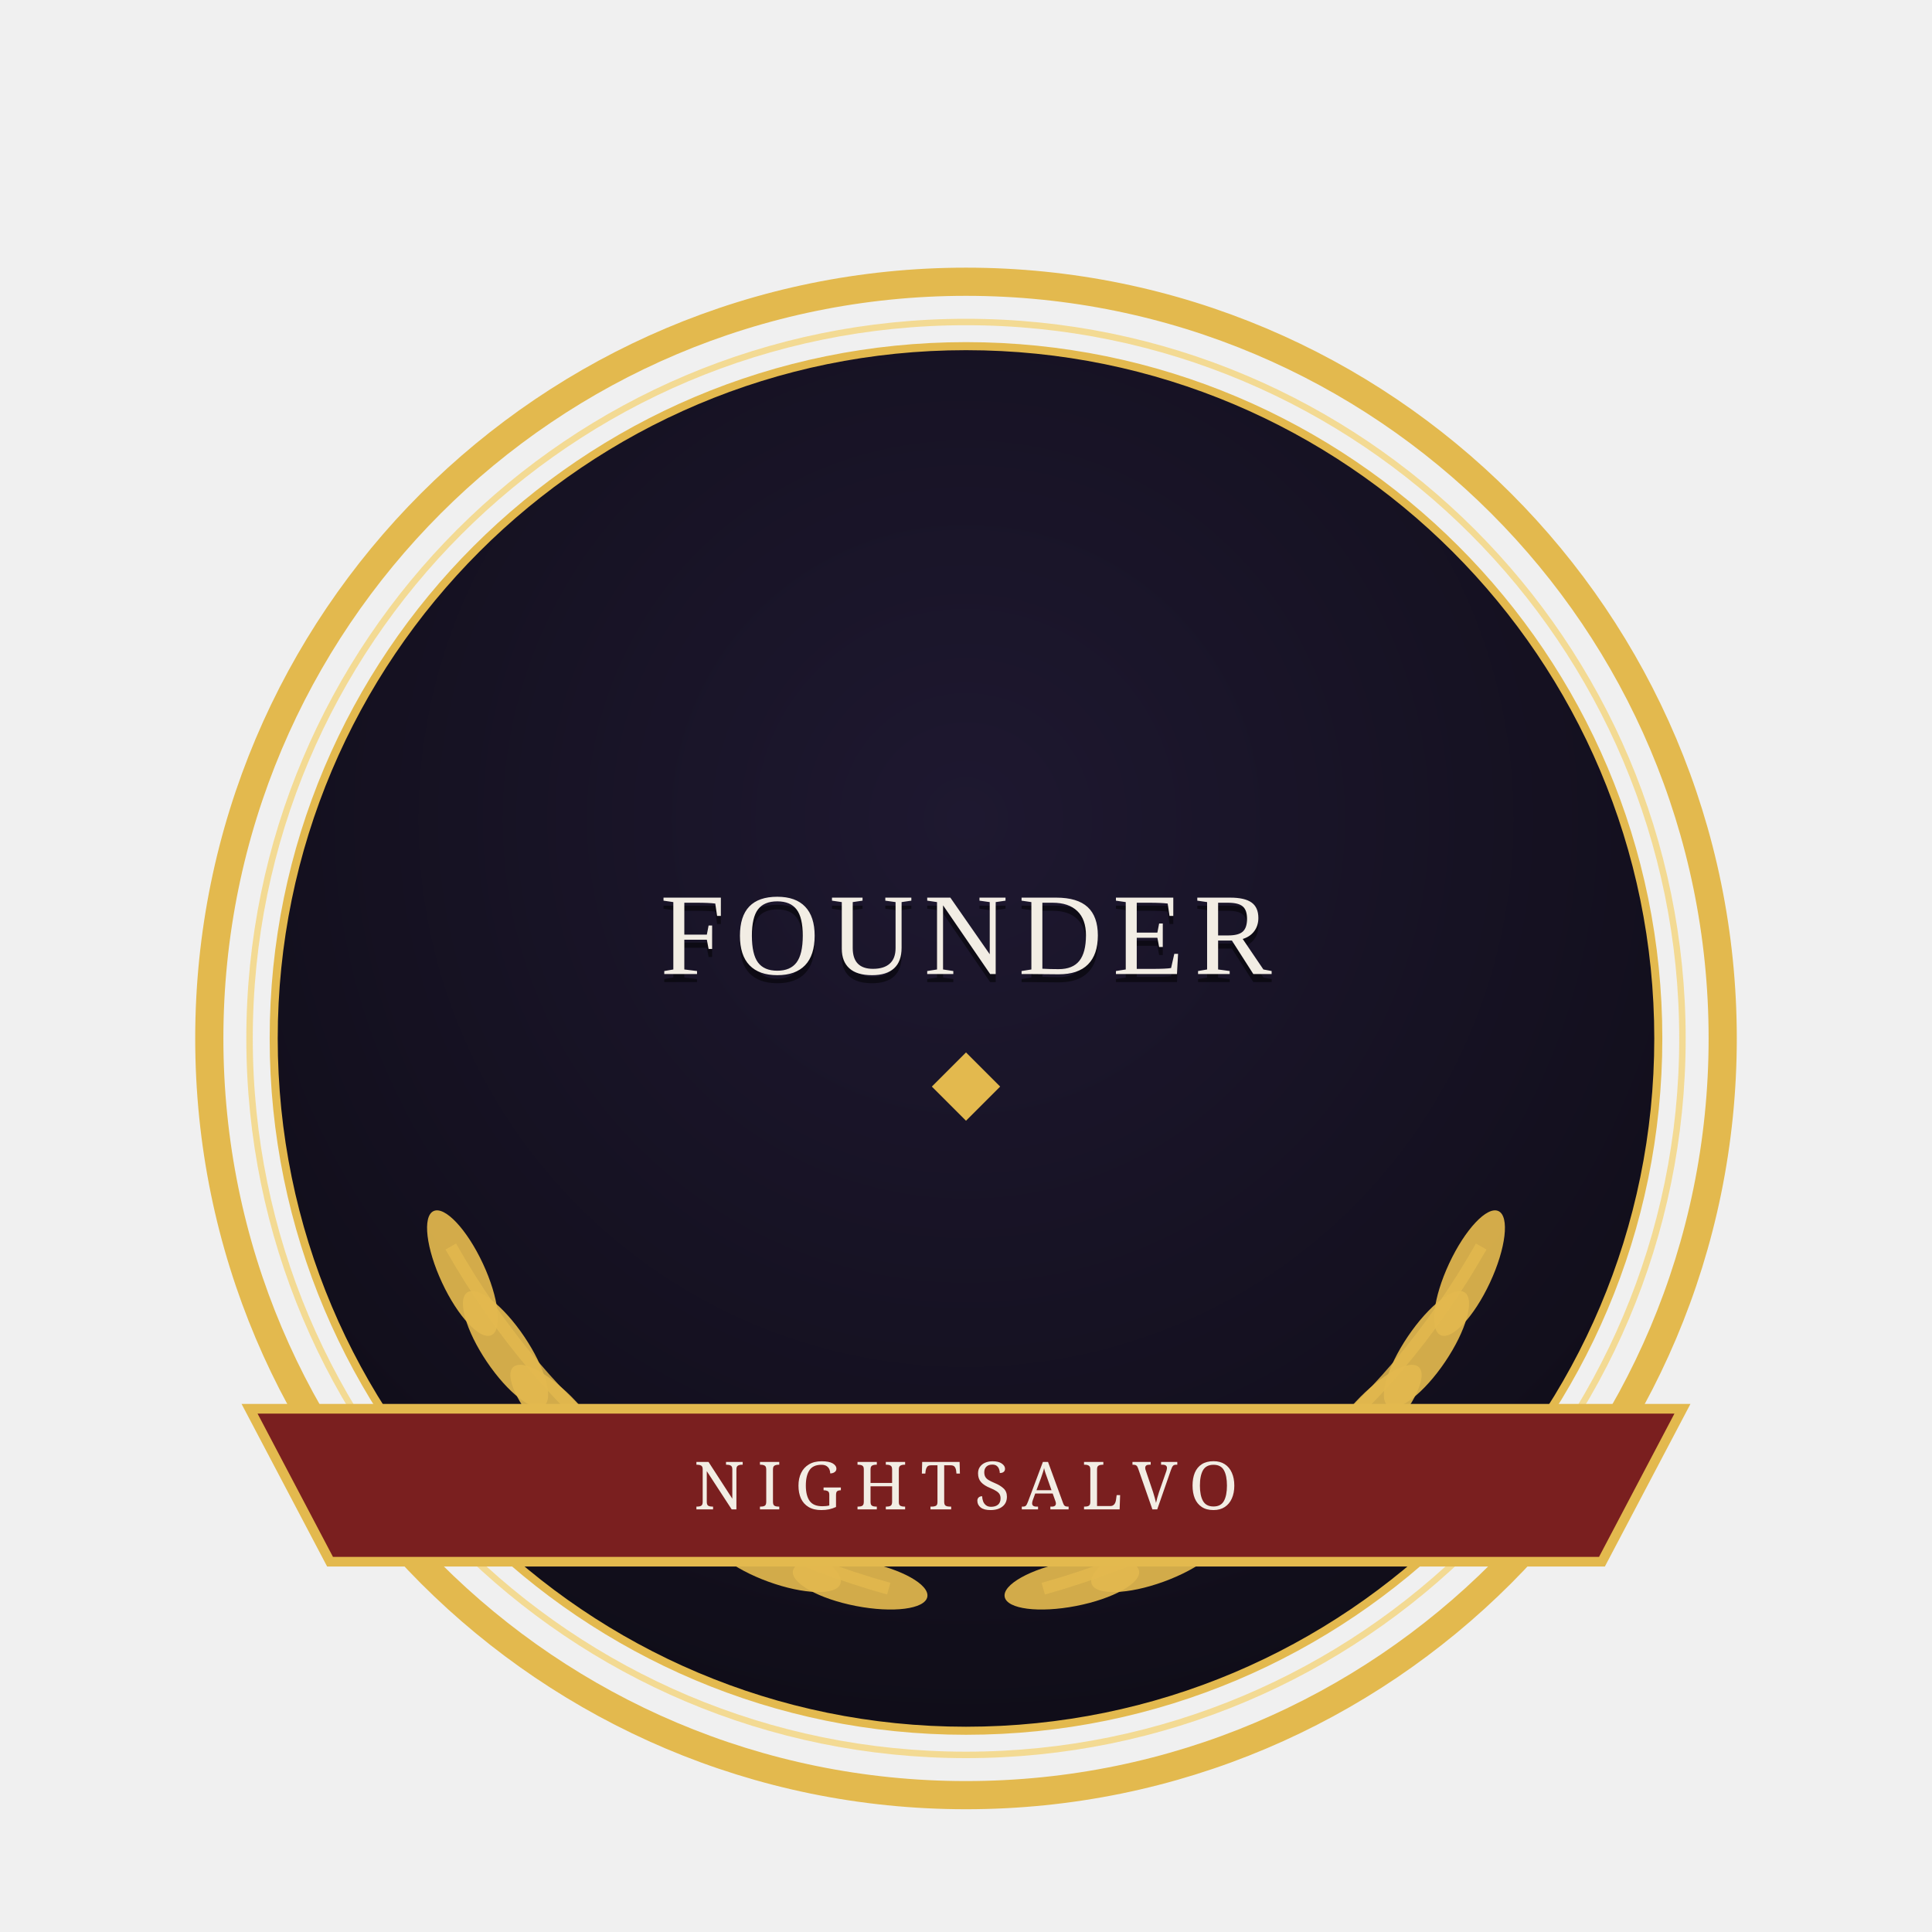
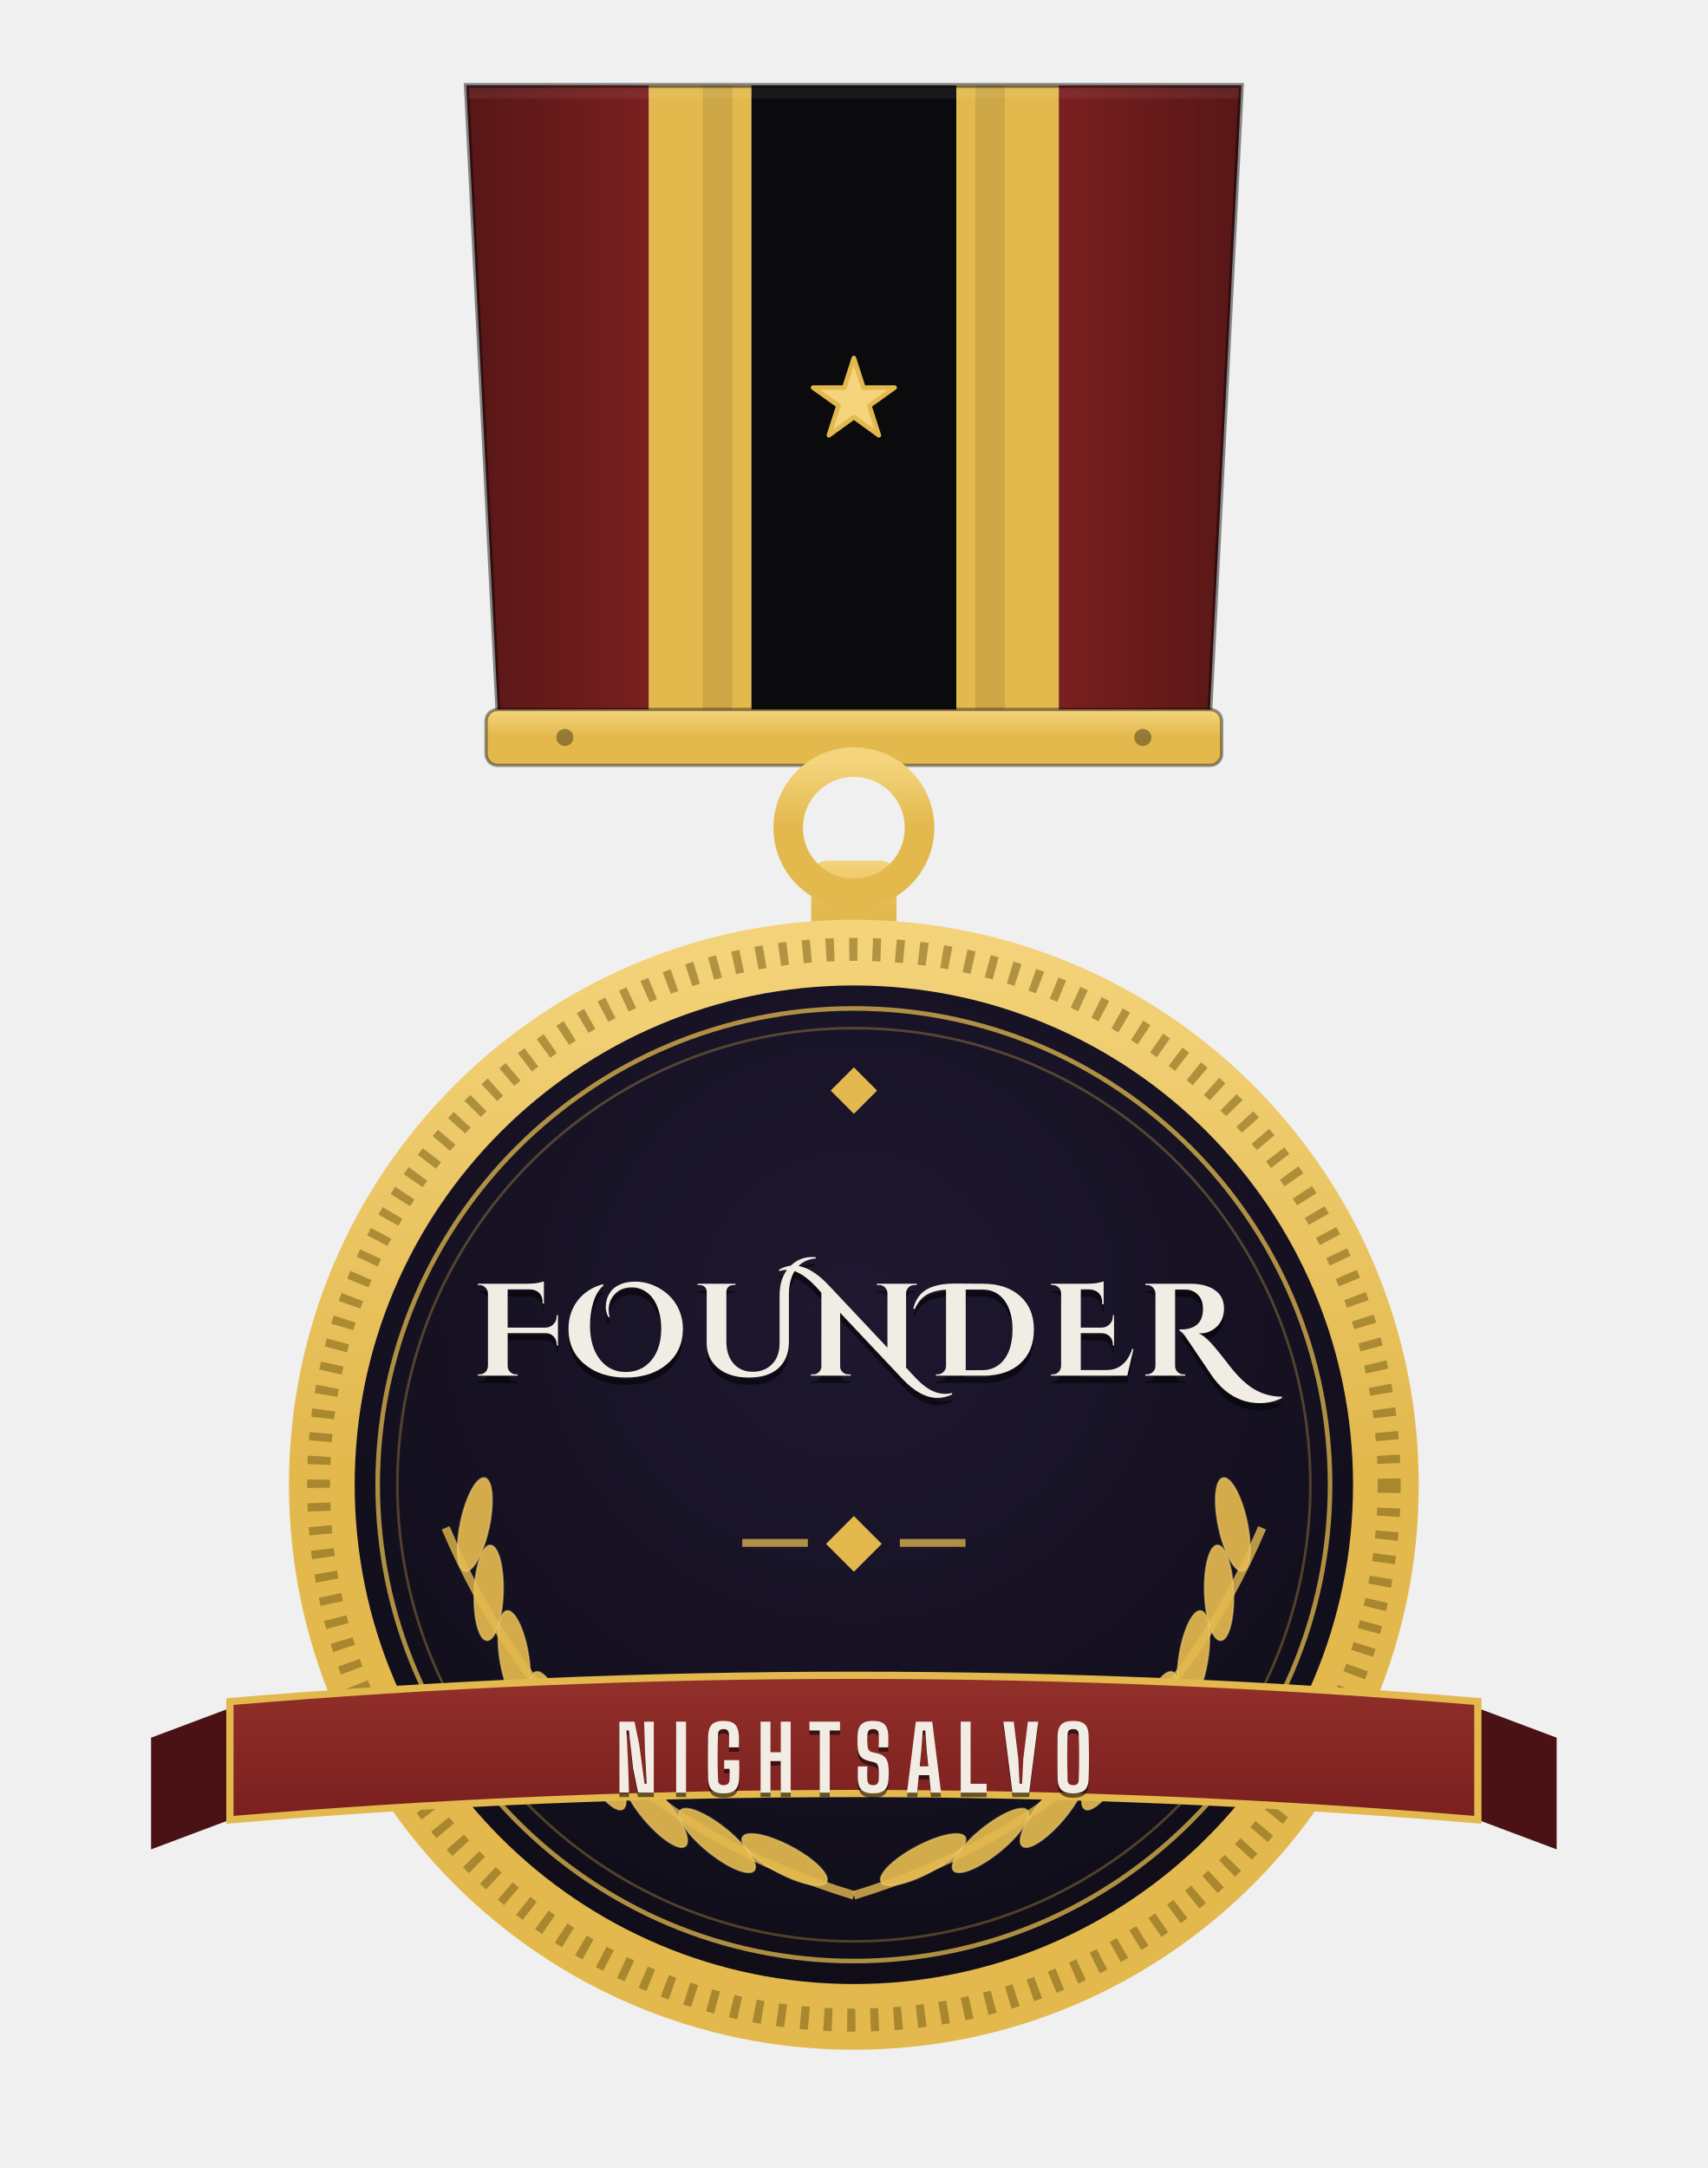
- <svg xmlns="http://www.w3.org/2000/svg" viewBox="0 0 480 480" role="img" aria-label="Founder">
+ <svg xmlns="http://www.w3.org/2000/svg" xmlns:xlink="http://www.w3.org/1999/xlink" width="520" height="660" viewBox="0 0 520 660" role="img" aria-label="Founder, NightSalvo">
  <defs>
-     <radialGradient id="en" cx="50%" cy="34%" r="80%">
+     <radialGradient id="nightsalvo-founder-en" cx="50%" cy="32%" r="82%">
      <stop offset="0%" stop-color="#1E1830" />
      <stop offset="100%" stop-color="#0D0B14" />
    </radialGradient>
+     <linearGradient id="nightsalvo-founder-gold" x1="0" y1="0" x2="0" y2="1">
+       <stop offset="0%" stop-color="#F4D47C" />
+       <stop offset="48%" stop-color="#E3B94E" />
+       <stop offset="100%" stop-color="#E3B94E" />
+     </linearGradient>
+     <linearGradient id="nightsalvo-founder-shade" x1="0" y1="0" x2="1" y2="0">
+       <stop offset="0%" stop-color="#000" stop-opacity="0.34" />
+       <stop offset="26%" stop-color="#000" stop-opacity="0" />
+       <stop offset="74%" stop-color="#000" stop-opacity="0" />
+       <stop offset="100%" stop-color="#000" stop-opacity="0.34" />
+     </linearGradient>
+     <linearGradient id="nightsalvo-founder-band" x1="0" y1="0" x2="0" y2="1">
+       <stop offset="0%" stop-color="#93302A" />
+       <stop offset="100%" stop-color="#7A1F1F" />
+     </linearGradient>
+     <clipPath id="nightsalvo-founder-drape">
+       <polygon points="142,26 378,26 368,224 152,224" />
+     </clipPath>
+     <path id="gn68" d="M207 701Q224 701 269 701Q314 701 436 700Q613 698 716 604Q819 511 819 350Q819 188 716 94Q613 0 436 0H73V10H86Q111 10 130 28Q148 45 150 70V655Q38 647 -16 603Q-43 582 -58 560Q-74 538 -89 507L-99 511Q-75 611 2 656Q78 700 207 701ZM424 42Q531 42 594 125Q656 208 656 350Q656 492 594 574Q531 656 426 656Q425 656 424 656H300V42H424Q424 42 424 42Z" />
+     <path id="gn69" d="M55 10Q81 10 100 28Q118 47 119 73V630Q116 665 86 682Q71 690 55 690H42V700H323Q367 700 400 707Q433 714 443 718V543H432V555Q433 600 406 628Q380 655 335 657H269V366H428Q465 367 489 392Q513 416 513 452V461H522V230H513V238Q513 275 489 299Q465 323 429 324H269V43H464Q537 43 586 85Q636 127 660 204H670L623 0H42V10Z" />
+     <path id="gn70" d="M269 324V73Q269 47 288 28Q307 10 333 10H345L346 0H42V10H55Q81 10 100 28Q118 47 119 73V630Q117 655 98 672Q80 690 55 690H42V700H425Q469 700 502 707Q535 714 545 718V549H535V559Q535 619 490 644Q469 656 440 657H269V366H557Q594 367 618 392Q642 416 642 452V461H652V230H642V238Q642 275 618 299Q595 323 559 324Z" />
+     <path id="gn78" d="M1104 -132 1108 -142Q1052 -169 995 -169Q864 -169 728 -24L254 479V70Q254 45 272 28Q290 10 315 10H334V0H31V10H49Q75 10 93 28Q111 45 111 71V632Q62 688 37 710Q12 733 -8 748Q-27 763 -45 773Q-87 797 -112 801Q-138 805 -160 805Q-183 805 -209 796L-213 806Q-158 838 -100 838Q26 838 167 688L614 213V629Q613 655 595 672Q577 690 552 690H534V700H837V690H818Q793 690 775 672Q757 655 756 630V61L772 45Q778 39 790 24Q803 10 813 0Q823 -11 838 -27Q854 -43 868 -55Q881 -67 900 -81Q918 -95 934 -104Q951 -114 972 -122Q993 -131 1012 -134Q1032 -138 1056 -138Q1079 -138 1104 -132Z" />
+     <path id="gn79" d="M332 447Q314 485 314 520Q314 554 323 584Q332 613 353 642Q374 670 412 689Q464 716 537 716Q633 716 719 667Q832 603 876 490Q901 428 901 357Q901 190 780 88Q660 -14 466 -14Q273 -14 152 88Q30 190 30 356Q30 480 100 572Q171 663 291 696L297 687Q246 644 220 561Q194 478 194 382Q194 220 269 124Q344 28 466 28Q587 28 662 118Q736 209 736 358Q736 448 708 520Q681 593 629 632Q577 672 513 672Q442 672 398 635Q336 582 336 500Q336 474 343 447Z" />
+     <path id="gn82" d="M1085 -170Q1007 -209 919 -209Q841 -209 777 -185Q639 -134 542 14Q517 50 449 152Q381 254 361 282Q326 337 305 342V352Q306 352 308 352Q309 352 311 352Q313 352 315 352Q317 352 320 352Q323 352 325 352Q376 352 419 375Q484 411 484 508Q484 579 444 618Q404 656 348 656H272V73Q272 47 291 28Q310 10 336 10H349V0H45V10H58Q83 10 102 28Q121 46 122 72V627Q121 653 102 672Q84 690 58 690H45V700H388Q517 700 588 641Q644 595 644 511Q644 427 590 374Q535 322 465 322Q459 322 452 323Q493 301 520 274Q548 247 568 223Q589 199 604 180Q618 162 642 132Q666 101 692 68Q718 35 750 0Q781 -34 820 -65Q858 -96 898 -116Q983 -159 1085 -160Z" />
+     <path id="gn85" d="M910 903Q923 903 937 902V892Q819 883 767 780Q733 713 733 610V253Q731 127 652 56Q573 -14 426 -14Q280 -14 193 58Q106 131 107 252V641Q107 662 92 676Q76 690 54 690H38V700H326V690H310Q279 690 264 666Q257 655 257 642V260Q257 154 312 92Q367 30 457 30Q458 30 458 30Q458 30 459 30Q548 30 605 88Q662 146 662 247V610Q662 745 734 824Q805 903 910 903Z" />
+     <path id="gs65" d="M31 0 230 1600H600L799 0H569L532 393H298L261 0ZM319 592H511L476 944L443 1401H387L354 943Z" />
+     <path id="gs71" d="M435 -17Q310 -17 234 17Q159 51 124 126Q89 201 85 322Q82 430 81 551Q80 672 80 796Q80 921 81 1041Q82 1161 85 1267Q90 1394 126 1471Q162 1548 237 1582Q312 1617 434 1617Q609 1617 689 1539Q769 1461 779 1279Q782 1219 782 1150Q782 1082 779 1021H555Q558 1088 558 1170Q558 1252 555 1319Q552 1376 522 1404Q492 1433 434 1433Q373 1433 342 1404Q312 1376 310 1319Q305 1196 302 1065Q300 934 300 800Q300 667 302 536Q305 406 310 283Q312 225 342 196Q373 168 435 168Q496 168 530 196Q564 225 567 283Q569 320 570 365Q570 410 570 455Q569 500 567 537H447V733H786Q790 649 789 542Q788 436 785 322Q777 140 696 62Q614 -17 435 -17Z" />
+     <path id="gs72" d="M92 0V1600H316V910H547V1600H771V0H547V711H316V0Z" />
+     <path id="gs73" d="M92 0V1600H316V0Z" />
+     <path id="gs76" d="M92 0V1600H316V199H676V0Z" />
+     <path id="gs78" d="M92 0V1600H432L538 1092L659 199H708L667 968L650 1600H868V0H512L401 547L305 1402H252L290 607L309 0Z" />
+     <path id="gs79" d="M435 -17Q251 -17 170 61Q88 139 84 320Q82 439 81 559Q80 679 80 800Q80 922 81 1042Q82 1162 84 1281Q88 1461 170 1539Q251 1617 435 1617Q619 1617 699 1539Q779 1461 784 1281Q787 1161 789 1040Q791 920 791 800Q791 679 789 559Q787 439 784 320Q779 139 699 61Q619 -17 435 -17ZM435 168Q498 168 528 196Q558 223 559 281Q564 403 566 535Q568 667 568 802Q568 938 566 1069Q564 1200 559 1320Q558 1378 528 1406Q497 1433 435 1433Q373 1433 342 1406Q311 1378 309 1320Q305 1200 302 1069Q300 938 300 802Q301 667 303 535Q305 403 309 281Q311 223 342 196Q373 168 435 168Z" />
+     <path id="gs83" d="M416 -17Q233 -17 154 62Q76 140 69 322Q68 368 68 412Q67 456 69 500Q71 545 74 590H286Q282 510 282 432Q281 353 286 283Q290 225 321 196Q352 168 416 168Q478 168 506 196Q534 225 540 283Q543 327 544 365Q545 403 544 442Q543 482 540 529Q536 586 516 628Q495 669 443 682L306 717Q214 741 162 786Q111 831 88 900Q66 970 63 1067Q62 1120 62 1174Q63 1227 64 1280Q68 1401 104 1475Q139 1549 214 1583Q290 1617 416 1617Q592 1617 672 1539Q751 1461 758 1279Q760 1231 759 1160Q758 1090 755 1021H539Q542 1095 543 1170Q544 1245 541 1319Q539 1376 507 1404Q475 1433 415 1433Q351 1433 322 1404Q293 1376 288 1319Q283 1256 283 1193Q283 1130 288 1067Q292 1004 313 966Q334 928 389 914L512 885Q608 862 662 815Q716 768 739 697Q762 626 765 529Q767 489 767 456Q767 423 766 391Q765 359 764 322Q757 140 678 62Q599 -17 416 -17Z" />
+     <path id="gs84" d="M244 0V1401H11V1600H701V1401H469V0Z" />
+     <path id="gs86" d="M237 0 34 1600H266L370 758L398 199H454L482 758L586 1600H819L615 0Z" />
  </defs>
-   <circle cx="240" cy="258" r="188" fill="none" stroke="#E3B94E" stroke-width="7" />
-   <circle cx="240" cy="258" r="178" fill="none" stroke="#F4D47C" stroke-width="1.6" opacity="0.8" />
-   <circle cx="240" cy="258" r="172" fill="url(#en)" stroke="#E3B94E" stroke-width="2" />
-   <ellipse cx="114.9" cy="316.3" rx="17" ry="5.6" fill="#E3B94E" opacity="0.92" transform="rotate(425 114.9 316.3)" />
-   <ellipse cx="125.6" cy="335.2" rx="17" ry="5.6" fill="#E3B94E" opacity="0.92" transform="rotate(416 125.6 335.2)" />
-   <ellipse cx="139.1" cy="352.1" rx="17" ry="5.6" fill="#E3B94E" opacity="0.92" transform="rotate(407 139.1 352.1)" />
-   <ellipse cx="155.0" cy="366.7" rx="17" ry="5.6" fill="#E3B94E" opacity="0.92" transform="rotate(398 155.0 366.7)" />
-   <ellipse cx="173.1" cy="378.7" rx="17" ry="5.6" fill="#E3B94E" opacity="0.92" transform="rotate(389 173.1 378.7)" />
-   <ellipse cx="192.8" cy="387.7" rx="17" ry="5.6" fill="#E3B94E" opacity="0.92" transform="rotate(380 192.8 387.7)" />
-   <ellipse cx="213.7" cy="393.5" rx="17" ry="5.6" fill="#E3B94E" opacity="0.92" transform="rotate(371 213.7 393.5)" />
-   <path d="M 112.0 309.7 Q 148.9 374.6 220.8 394.7" stroke="#E3B94E" stroke-width="3" fill="none" opacity="0.85" />
-   <ellipse cx="365.1" cy="316.3" rx="17" ry="5.6" fill="#E3B94E" opacity="0.92" transform="rotate(115 365.1 316.3)" />
-   <ellipse cx="354.4" cy="335.2" rx="17" ry="5.6" fill="#E3B94E" opacity="0.92" transform="rotate(124 354.4 335.2)" />
-   <ellipse cx="340.9" cy="352.1" rx="17" ry="5.6" fill="#E3B94E" opacity="0.92" transform="rotate(133 340.9 352.1)" />
-   <ellipse cx="325.0" cy="366.7" rx="17" ry="5.6" fill="#E3B94E" opacity="0.92" transform="rotate(142 325.0 366.7)" />
-   <ellipse cx="306.9" cy="378.7" rx="17" ry="5.6" fill="#E3B94E" opacity="0.92" transform="rotate(151 306.9 378.7)" />
-   <ellipse cx="287.2" cy="387.7" rx="17" ry="5.6" fill="#E3B94E" opacity="0.92" transform="rotate(160 287.2 387.7)" />
-   <ellipse cx="266.3" cy="393.5" rx="17" ry="5.6" fill="#E3B94E" opacity="0.92" transform="rotate(169 266.3 393.5)" />
-   <path d="M 368.0 309.7 Q 331.1 374.6 259.2 394.7" stroke="#E3B94E" stroke-width="3" fill="none" opacity="0.85" />
-   <text x="240" y="244" text-anchor="middle" font-family="Georgia, 'Times New Roman', serif" font-size="29" letter-spacing="2.5" fill="#000000" opacity="0.5">FOUNDER</text>
-   <text x="240" y="242" text-anchor="middle" font-family="Georgia, 'Times New Roman', serif" font-size="29" letter-spacing="2.5" fill="#F2EDE4" opacity="1">FOUNDER</text>
-   <rect x="234" y="263.96" width="12" height="12" fill="#E3B94E" transform="rotate(45 240 269.96)" />
-   <polygon points="62,350 418,350 398,388 82,388" fill="#7A1F1F" stroke="#E3B94E" stroke-width="2.4" />
-   <text x="240" y="375" text-anchor="middle" font-family="Georgia, serif" font-size="16.5" letter-spacing="3.2" fill="#F2EDE4">NIGHTSALVO</text>
+   <g clip-path="url(#nightsalvo-founder-drape)">
+     <rect x="130.0" y="20" width="67.6" height="212" fill="#7A1F1F" />
+     <rect x="197.6" y="20" width="31.2" height="212" fill="#E3B94E" />
+     <rect x="228.8" y="20" width="62.4" height="212" fill="#0B0B0D" />
+     <rect x="291.2" y="20" width="31.2" height="212" fill="#E3B94E" />
+     <rect x="322.4" y="20" width="67.6" height="212" fill="#7A1F1F" />
+     <rect x="130" y="20" width="260" height="212" fill="url(#nightsalvo-founder-shade)" />
+     <rect x="214" y="20" width="9" height="212" fill="#000" opacity="0.10" />
+     <rect x="297" y="20" width="9" height="212" fill="#000" opacity="0.10" />
+     <rect x="130" y="20" width="260" height="10" fill="#FFF" opacity="0.06" />
+   </g>
+   <polygon points="142,26 378,26 368,224 152,224" fill="none" stroke="#000" stroke-opacity="0.45" stroke-width="1.5" />
+   <polygon points="260.0,109.0 262.9,118.0 272.4,118.0 264.7,123.5 267.6,132.5 260.0,127.0 252.4,132.5 255.3,123.5 247.6,118.0 257.1,118.0" fill="#F4D47C" stroke="#E3B94E" stroke-width="1.4" stroke-linejoin="round" />
+   <rect x="148" y="216" width="224" height="17" rx="3.5" fill="url(#nightsalvo-founder-gold)" stroke="#00000066" stroke-width="1" />
+   <circle cx="172" cy="224.5" r="2.6" fill="#000" opacity="0.35" />
+   <circle cx="348" cy="224.5" r="2.6" fill="#000" opacity="0.35" />
+   <rect x="247" y="262" width="26" height="30" rx="5" fill="url(#nightsalvo-founder-gold)" />
+   <circle cx="260.0" cy="252" r="20" fill="none" stroke="url(#nightsalvo-founder-gold)" stroke-width="9" />
+   <circle cx="260.0" cy="452.0" r="172.0" fill="url(#nightsalvo-founder-gold)" />
+   <circle cx="260.0" cy="452.0" r="163.0" fill="none" stroke="#7A5E14" stroke-width="7" stroke-dasharray="2.5 4.6" opacity="0.55" />
+   <circle cx="260.0" cy="452.0" r="152.0" fill="url(#nightsalvo-founder-en)" />
+   <circle cx="260.0" cy="452.0" r="145.0" fill="none" stroke="#E3B94E" stroke-width="1.4" opacity="0.75" />
+   <circle cx="260.0" cy="452.0" r="139.0" fill="none" stroke="#E3B94E" stroke-width="0.8" opacity="0.3" />
+   <path d="M 260.0 577.0 Q 171.7 550.1 135.7 465.1" stroke="#E3B94E" stroke-width="2.6" fill="none" opacity="0.8" />
+   <ellipse cx="238.9" cy="566.1" rx="14.5" ry="4.4" transform="rotate(208 238.9 566.1)" fill="#E3B94E" opacity="0.92" />
+   <ellipse cx="238.9" cy="566.1" rx="14.5" ry="4.4" transform="rotate(208 238.9 566.1)" fill="none" stroke="#F4D47C" stroke-width="0.5" opacity="0.5" />
+   <ellipse cx="218.4" cy="560.3" rx="14.5" ry="4.4" transform="rotate(219 218.4 560.3)" fill="#E3B94E" opacity="0.92" />
+   <ellipse cx="218.4" cy="560.3" rx="14.5" ry="4.4" transform="rotate(219 218.4 560.3)" fill="none" stroke="#F4D47C" stroke-width="0.5" opacity="0.5" />
+   <ellipse cx="199.4" cy="550.9" rx="14.5" ry="4.4" transform="rotate(230 199.4 550.9)" fill="#E3B94E" opacity="0.92" />
+   <ellipse cx="199.4" cy="550.9" rx="14.5" ry="4.4" transform="rotate(230 199.4 550.9)" fill="none" stroke="#F4D47C" stroke-width="0.5" opacity="0.5" />
+   <ellipse cx="182.4" cy="538.2" rx="14.5" ry="4.4" transform="rotate(240 182.4 538.2)" fill="#E3B94E" opacity="0.92" />
+   <ellipse cx="182.4" cy="538.2" rx="14.5" ry="4.4" transform="rotate(240 182.4 538.2)" fill="none" stroke="#F4D47C" stroke-width="0.5" opacity="0.5" />
+   <ellipse cx="168.0" cy="522.6" rx="14.5" ry="4.4" transform="rotate(250 168.0 522.6)" fill="#E3B94E" opacity="0.92" />
+   <ellipse cx="168.0" cy="522.6" rx="14.5" ry="4.4" transform="rotate(250 168.0 522.6)" fill="none" stroke="#F4D47C" stroke-width="0.5" opacity="0.5" />
+   <ellipse cx="156.6" cy="504.7" rx="14.5" ry="4.4" transform="rotate(261 156.6 504.7)" fill="#E3B94E" opacity="0.92" />
+   <ellipse cx="156.6" cy="504.7" rx="14.5" ry="4.4" transform="rotate(261 156.6 504.7)" fill="none" stroke="#F4D47C" stroke-width="0.5" opacity="0.5" />
+   <ellipse cx="148.8" cy="484.9" rx="14.5" ry="4.4" transform="rotate(272 148.8 484.9)" fill="#E3B94E" opacity="0.92" />
+   <ellipse cx="148.8" cy="484.9" rx="14.5" ry="4.4" transform="rotate(272 148.8 484.9)" fill="none" stroke="#F4D47C" stroke-width="0.5" opacity="0.5" />
+   <ellipse cx="144.6" cy="464.1" rx="14.5" ry="4.4" transform="rotate(282 144.6 464.1)" fill="#E3B94E" opacity="0.92" />
+   <ellipse cx="144.6" cy="464.1" rx="14.5" ry="4.4" transform="rotate(282 144.6 464.1)" fill="none" stroke="#F4D47C" stroke-width="0.5" opacity="0.5" />
+   <path d="M 260.0 577.0 Q 348.3 550.1 384.3 465.1" stroke="#E3B94E" stroke-width="2.6" fill="none" opacity="0.8" />
+   <ellipse cx="281.1" cy="566.1" rx="14.5" ry="4.4" transform="rotate(152 281.1 566.1)" fill="#E3B94E" opacity="0.92" />
+   <ellipse cx="281.1" cy="566.1" rx="14.5" ry="4.4" transform="rotate(152 281.1 566.1)" fill="none" stroke="#F4D47C" stroke-width="0.5" opacity="0.5" />
+   <ellipse cx="301.6" cy="560.3" rx="14.5" ry="4.4" transform="rotate(141 301.6 560.3)" fill="#E3B94E" opacity="0.92" />
+   <ellipse cx="301.6" cy="560.3" rx="14.5" ry="4.4" transform="rotate(141 301.6 560.3)" fill="none" stroke="#F4D47C" stroke-width="0.5" opacity="0.5" />
+   <ellipse cx="320.6" cy="550.9" rx="14.5" ry="4.4" transform="rotate(130 320.6 550.9)" fill="#E3B94E" opacity="0.92" />
+   <ellipse cx="320.6" cy="550.9" rx="14.5" ry="4.4" transform="rotate(130 320.6 550.9)" fill="none" stroke="#F4D47C" stroke-width="0.5" opacity="0.5" />
+   <ellipse cx="337.6" cy="538.2" rx="14.5" ry="4.4" transform="rotate(120 337.6 538.2)" fill="#E3B94E" opacity="0.92" />
+   <ellipse cx="337.6" cy="538.2" rx="14.5" ry="4.4" transform="rotate(120 337.6 538.2)" fill="none" stroke="#F4D47C" stroke-width="0.5" opacity="0.5" />
+   <ellipse cx="352.0" cy="522.6" rx="14.5" ry="4.4" transform="rotate(110 352.0 522.6)" fill="#E3B94E" opacity="0.92" />
+   <ellipse cx="352.0" cy="522.6" rx="14.5" ry="4.4" transform="rotate(110 352.0 522.6)" fill="none" stroke="#F4D47C" stroke-width="0.5" opacity="0.5" />
+   <ellipse cx="363.4" cy="504.7" rx="14.5" ry="4.4" transform="rotate(99 363.4 504.7)" fill="#E3B94E" opacity="0.92" />
+   <ellipse cx="363.4" cy="504.7" rx="14.5" ry="4.4" transform="rotate(99 363.4 504.7)" fill="none" stroke="#F4D47C" stroke-width="0.5" opacity="0.5" />
+   <ellipse cx="371.2" cy="484.9" rx="14.5" ry="4.4" transform="rotate(88 371.2 484.9)" fill="#E3B94E" opacity="0.92" />
+   <ellipse cx="371.2" cy="484.9" rx="14.5" ry="4.4" transform="rotate(88 371.2 484.9)" fill="none" stroke="#F4D47C" stroke-width="0.5" opacity="0.5" />
+   <ellipse cx="375.4" cy="464.1" rx="14.5" ry="4.4" transform="rotate(78 375.4 464.1)" fill="#E3B94E" opacity="0.92" />
+   <ellipse cx="375.4" cy="464.1" rx="14.5" ry="4.4" transform="rotate(78 375.4 464.1)" fill="none" stroke="#F4D47C" stroke-width="0.5" opacity="0.5" />
+   <rect x="255.0" y="327.0" width="10" height="10" fill="#E3B94E" transform="rotate(45 260.0 332.0)" />
+   <use href="#gn70" xlink:href="#gn70" transform="translate(143.82 421.00) scale(0.04 -0.04)" fill="#000000" opacity="0.55" />
+   <use href="#gn79" xlink:href="#gn79" transform="translate(171.90 421.00) scale(0.04 -0.04)" fill="#000000" opacity="0.55" />
+   <use href="#gn85" xlink:href="#gn85" transform="translate(210.90 421.00) scale(0.04 -0.04)" fill="#000000" opacity="0.55" />
+   <use href="#gn78" xlink:href="#gn78" transform="translate(245.66 421.00) scale(0.04 -0.04)" fill="#000000" opacity="0.55" />
+   <use href="#gn68" xlink:href="#gn68" transform="translate(282.06 421.00) scale(0.04 -0.04)" fill="#000000" opacity="0.55" />
+   <use href="#gn69" xlink:href="#gn69" transform="translate(318.34 421.00) scale(0.04 -0.04)" fill="#000000" opacity="0.55" />
+   <use href="#gn82" xlink:href="#gn82" transform="translate(346.94 421.00) scale(0.04 -0.04)" fill="#000000" opacity="0.55" />
+   <use href="#gn70" xlink:href="#gn70" transform="translate(143.82 418.80) scale(0.04 -0.04)" fill="#F2EDE4" opacity="1.0" />
+   <use href="#gn79" xlink:href="#gn79" transform="translate(171.90 418.80) scale(0.04 -0.04)" fill="#F2EDE4" opacity="1.0" />
+   <use href="#gn85" xlink:href="#gn85" transform="translate(210.90 418.80) scale(0.04 -0.04)" fill="#F2EDE4" opacity="1.0" />
+   <use href="#gn78" xlink:href="#gn78" transform="translate(245.66 418.80) scale(0.04 -0.04)" fill="#F2EDE4" opacity="1.0" />
+   <use href="#gn68" xlink:href="#gn68" transform="translate(282.06 418.80) scale(0.04 -0.04)" fill="#F2EDE4" opacity="1.0" />
+   <use href="#gn69" xlink:href="#gn69" transform="translate(318.34 418.80) scale(0.04 -0.04)" fill="#F2EDE4" opacity="1.0" />
+   <use href="#gn82" xlink:href="#gn82" transform="translate(346.94 418.80) scale(0.04 -0.04)" fill="#F2EDE4" opacity="1.0" />
+   <rect x="254.0" y="464.0" width="12" height="12" fill="#E3B94E" transform="rotate(45 260.0 470.0)" />
+   <rect x="226.0" y="468.5" width="20" height="2.4" fill="#E3B94E" opacity="0.75" />
+   <rect x="274.0" y="468.5" width="20" height="2.4" fill="#E3B94E" opacity="0.75" />
+   <polygon points="70,520.0 70,554.0 46,563.0 46,529.0" fill="#4A1214" />
+   <polygon points="450,520.0 450,554.0 474,563.0 474,529.0" fill="#4A1214" />
+   <path d="M 70 518.0 Q 260.0 502.0 450 518.0 L 450 554.0 Q 260.0 538.0 70 554.0 Z" fill="url(#nightsalvo-founder-band)" stroke="#E3B94E" stroke-width="2.2" />
+   <use href="#gs78" xlink:href="#gs78" transform="translate(187.36 547.07) scale(0.0135 -0.0135)" fill="#000000" opacity="0.55" />
+   <use href="#gs73" xlink:href="#gs73" transform="translate(204.64 547.07) scale(0.0135 -0.0135)" fill="#000000" opacity="0.55" />
+   <use href="#gs71" xlink:href="#gs71" transform="translate(214.47 547.07) scale(0.0135 -0.0135)" fill="#000000" opacity="0.55" />
+   <use href="#gs72" xlink:href="#gs72" transform="translate(230.35 547.07) scale(0.0135 -0.0135)" fill="#000000" opacity="0.55" />
+   <use href="#gs84" xlink:href="#gs84" transform="translate(246.32 547.07) scale(0.0135 -0.0135)" fill="#000000" opacity="0.55" />
+   <use href="#gs83" xlink:href="#gs83" transform="translate(260.26 547.07) scale(0.0135 -0.0135)" fill="#000000" opacity="0.55" />
+   <use href="#gs65" xlink:href="#gs65" transform="translate(275.76 547.07) scale(0.0135 -0.0135)" fill="#000000" opacity="0.55" />
+   <use href="#gs76" xlink:href="#gs76" transform="translate(291.29 547.07) scale(0.0135 -0.0135)" fill="#000000" opacity="0.55" />
+   <use href="#gs86" xlink:href="#gs86" transform="translate(305.08 547.07) scale(0.0135 -0.0135)" fill="#000000" opacity="0.55" />
+   <use href="#gs79" xlink:href="#gs79" transform="translate(320.91 547.07) scale(0.0135 -0.0135)" fill="#000000" opacity="0.55" />
+   <use href="#gs78" xlink:href="#gs78" transform="translate(187.36 545.72) scale(0.0135 -0.0135)" fill="#F2EDE4" opacity="1.0" />
+   <use href="#gs73" xlink:href="#gs73" transform="translate(204.64 545.72) scale(0.0135 -0.0135)" fill="#F2EDE4" opacity="1.0" />
+   <use href="#gs71" xlink:href="#gs71" transform="translate(214.47 545.72) scale(0.0135 -0.0135)" fill="#F2EDE4" opacity="1.0" />
+   <use href="#gs72" xlink:href="#gs72" transform="translate(230.35 545.72) scale(0.0135 -0.0135)" fill="#F2EDE4" opacity="1.0" />
+   <use href="#gs84" xlink:href="#gs84" transform="translate(246.32 545.72) scale(0.0135 -0.0135)" fill="#F2EDE4" opacity="1.0" />
+   <use href="#gs83" xlink:href="#gs83" transform="translate(260.26 545.72) scale(0.0135 -0.0135)" fill="#F2EDE4" opacity="1.0" />
+   <use href="#gs65" xlink:href="#gs65" transform="translate(275.76 545.72) scale(0.0135 -0.0135)" fill="#F2EDE4" opacity="1.0" />
+   <use href="#gs76" xlink:href="#gs76" transform="translate(291.29 545.72) scale(0.0135 -0.0135)" fill="#F2EDE4" opacity="1.0" />
+   <use href="#gs86" xlink:href="#gs86" transform="translate(305.08 545.72) scale(0.0135 -0.0135)" fill="#F2EDE4" opacity="1.0" />
+   <use href="#gs79" xlink:href="#gs79" transform="translate(320.91 545.72) scale(0.0135 -0.0135)" fill="#F2EDE4" opacity="1.0" />
</svg>
